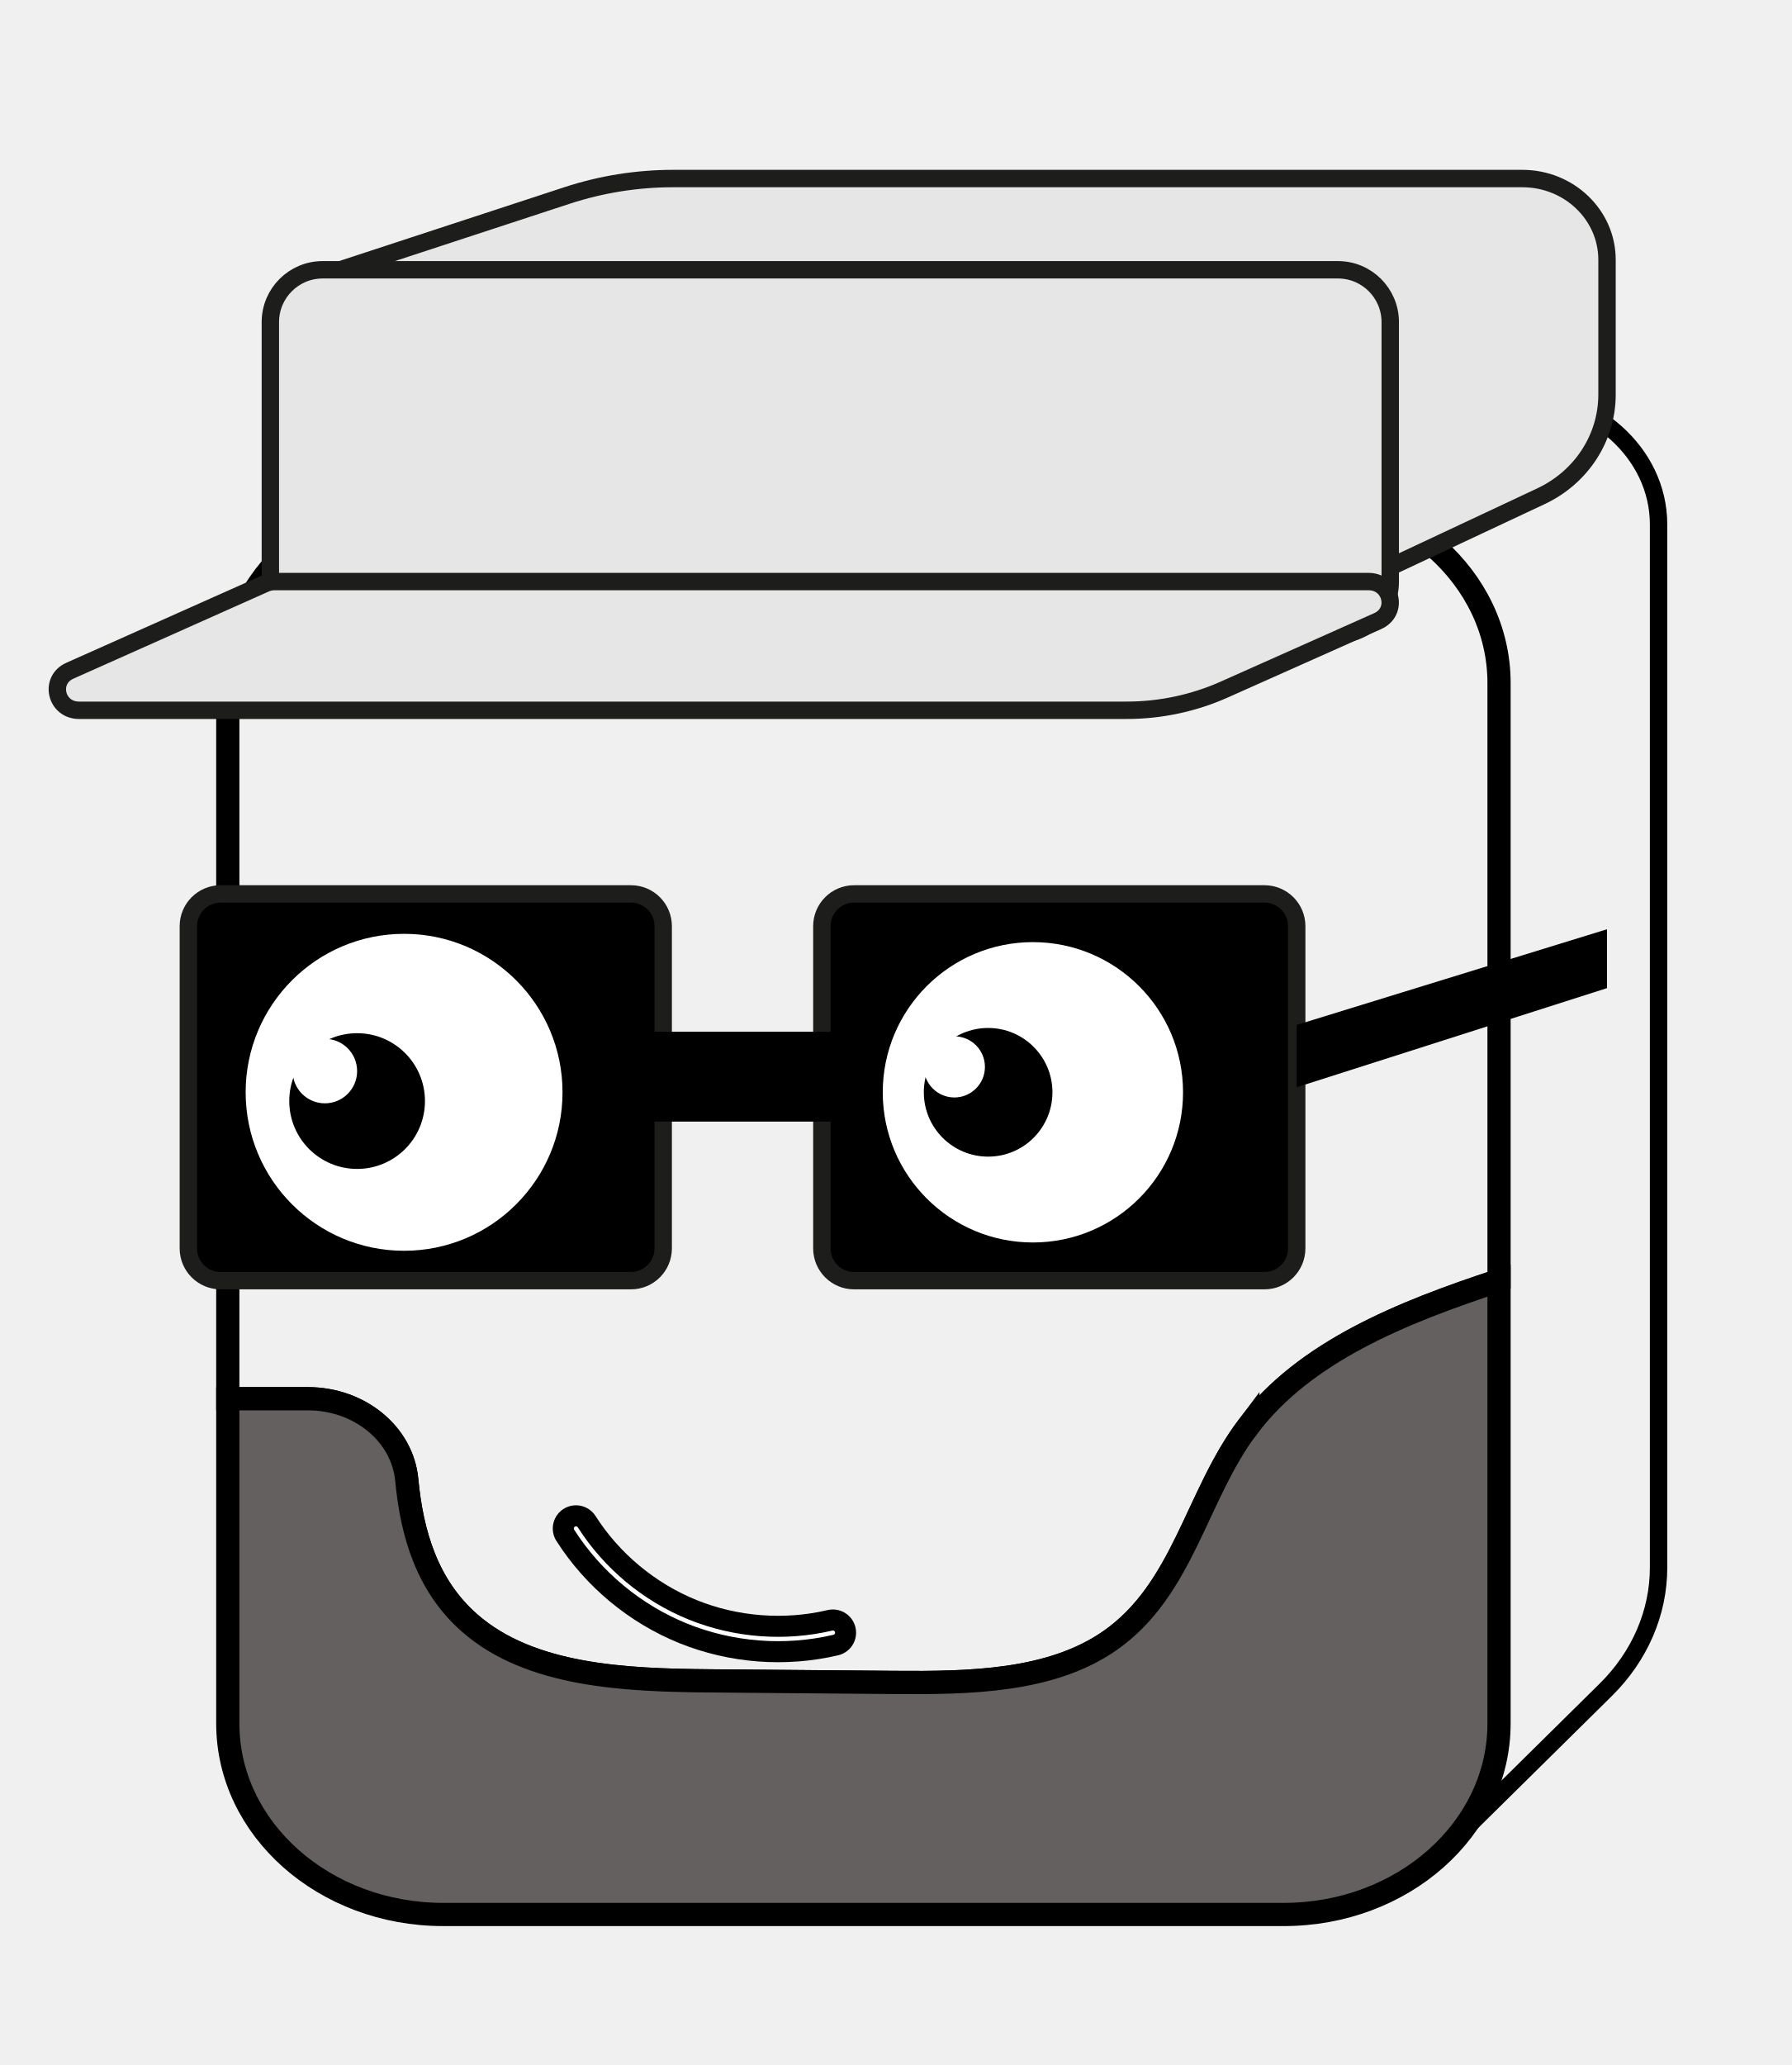
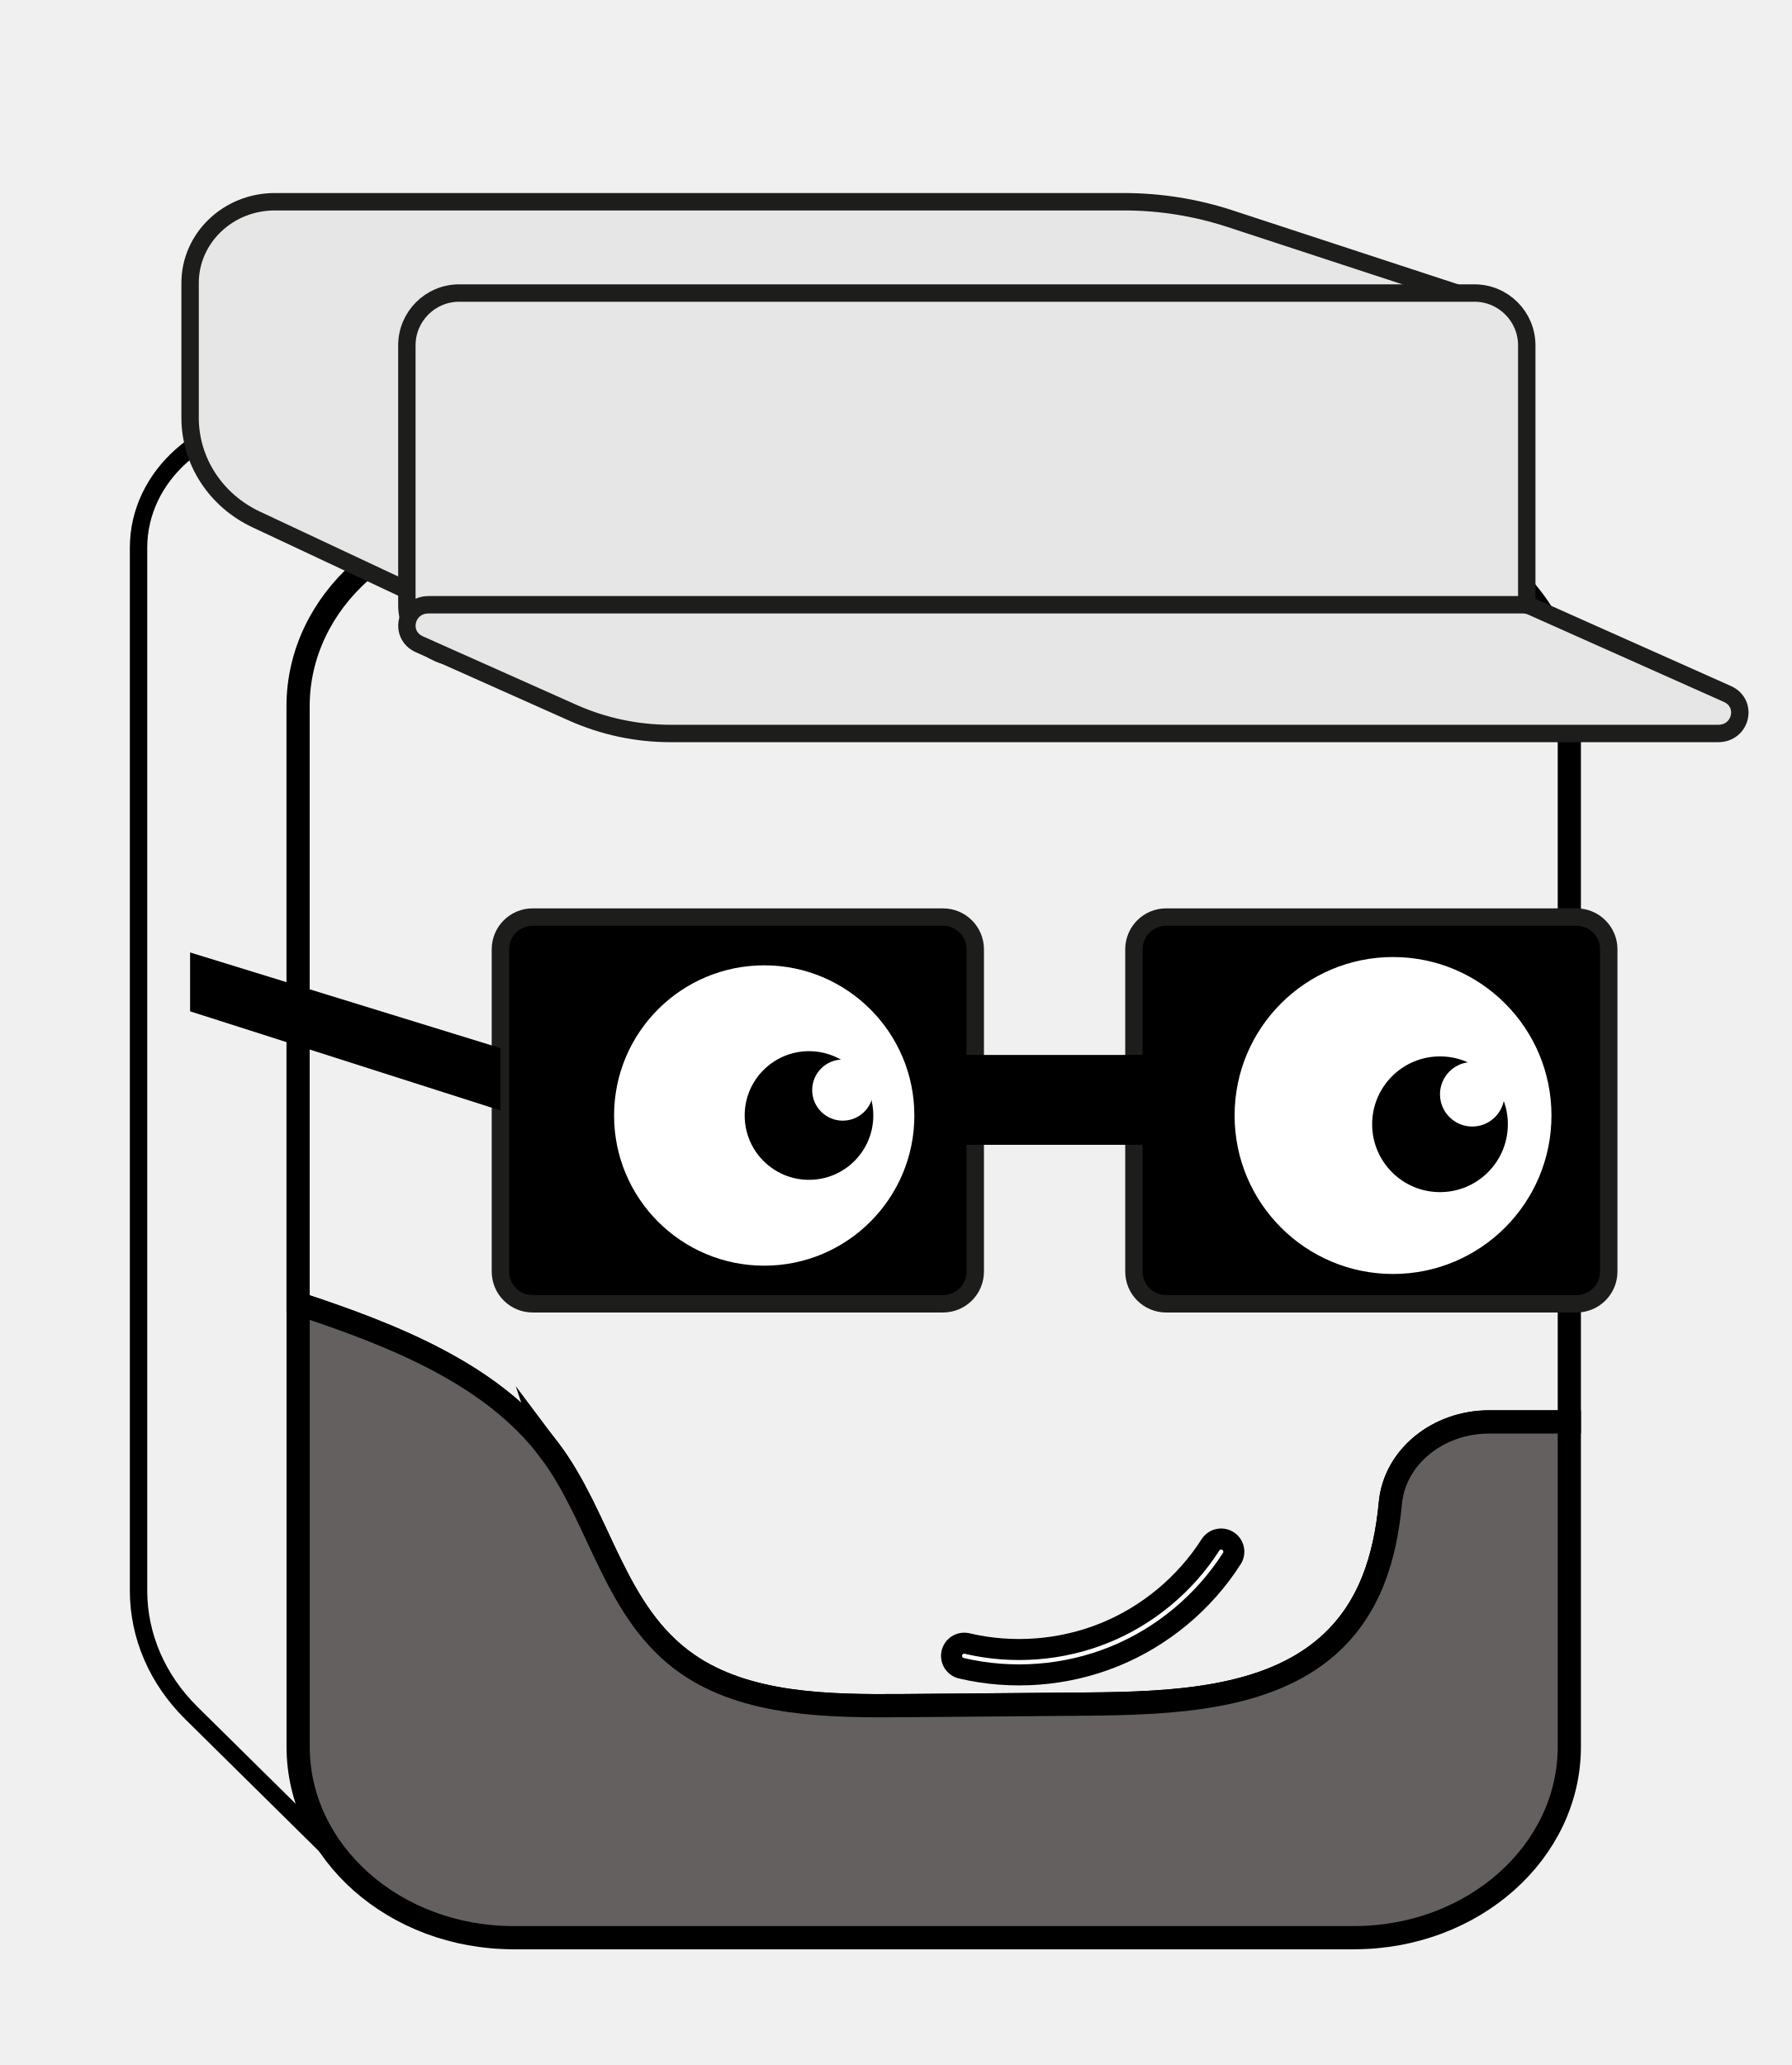
<svg xmlns="http://www.w3.org/2000/svg" id="Layer_1" width="309" height="356" viewBox="0 0 309 356">
  <defs>
    <style>.cls-1,.cls-2,.cls-3,.cls-4,.cls-5,.cls-6,.cls-7,.cls-8{stroke-miterlimit:10;}.cls-1,.cls-2,.cls-7{stroke-width:3px;}.cls-1,.cls-3,.cls-4,.cls-5{stroke:#000;}.cls-1,.cls-4,.cls-5,.cls-6,.cls-8{fill:none;}.cls-2,.cls-6,.cls-7{stroke:#1d1d1b;}.cls-9{fill:#fff;}.cls-3{fill:#646060;}.cls-3,.cls-5{stroke-width:4px;}.cls-4{stroke-width:8px;}.cls-4,.cls-8{stroke-linecap:round;}.cls-7{fill:#e6e6e6;}.cls-8{stroke:#fff;stroke-width:.75px;}</style>
  </defs>
  <g>
-     <path class="cls-5" d="M70.14,255.12c.88,9.32,3.53,18.28,10.86,24.69,10.46,9.16,26.75,9.84,41.45,9.96,10.57,.09,21.13,.18,31.7,.27,12.96,.11,27.02-.1,37.22-7.19,12.69-8.82,14.86-24.99,23.81-36.89,9.77-12.98,26.6-19.74,43.31-25.23V117.75c0-18.19-16.62-32.93-37.12-32.93H76.4c-20.5,0-37.12,14.74-37.12,32.93v123.38h13.78c8.94-.02,16.34,6.08,17.08,13.98Z" />
-     <path class="cls-3" d="M215.18,245.97c-8.95,11.89-11.12,28.06-23.81,36.89-10.2,7.09-24.26,7.3-37.22,7.19-10.57-.09-21.13-.18-31.7-.27-14.7-.13-30.99-.81-41.45-9.96-7.33-6.42-9.98-15.37-10.86-24.69-.74-7.9-8.14-14-17.08-13.99h-13.78v55.98c0,18.19,16.62,32.93,37.12,32.93H221.37c20.5,0,37.12-14.74,37.12-32.93v-76.35c-16.71,5.49-33.54,12.25-43.31,25.23Z" />
+     <path class="cls-5" d="M239.75,259.12c-.88,9.32-3.53,18.28-10.86,24.69-10.46,9.16-26.75,9.84-41.45,9.96-10.57,.09-21.13,.18-31.7,.27-12.96,.11-27.02-.1-37.22-7.19-12.69-8.82-14.86-24.99-23.81-36.89-9.77-12.98-26.6-19.74-43.31-25.23V121.75c0-18.19,16.62-32.93,37.12-32.93H233.49c20.5,0,37.12,14.74,37.12,32.93v123.38s-13.78-.01-13.78-.01c-8.94,0-16.34,6.09-17.08,13.99Z" />
+     <path class="cls-3" d="M94.71,249.97c8.95,11.89,11.12,28.06,23.81,36.89,10.2,7.09,24.26,7.3,37.22,7.19,10.57-.09,21.13-.18,31.7-.27,14.7-.13,30.99-.81,41.45-9.96,7.33-6.42,9.98-15.37,10.86-24.69,.74-7.9,8.14-14,17.08-13.99h13.78s0,55.98,0,55.98c0,18.19-16.62,32.93-37.12,32.93H88.53c-20.5,0-37.12-14.74-37.12-32.93v-76.35c16.71,5.49,33.54,12.25,43.31,25.23Z" />
  </g>
-   <path class="cls-1" d="M247.93,68h12.79c13.96,0,25.28,10.04,25.28,22.42v179.82c0,7.78-3.24,15.29-9.11,21.08l-30.37,29.98" />
-   <path class="cls-6" d="M66.18,91.25l67.15-21.01c5.94-1.48,12.04-2.23,18.17-2.23h61.37" />
-   <rect class="cls-2" x="141.72" y="154.11" width="81.88" height="66.67" rx="5.56" ry="5.56" />
-   <rect class="cls-2" x="32.48" y="154.11" width="81.88" height="66.67" rx="5.56" ry="5.56" />
-   <rect x="105.6" y="177.87" width="46.48" height="15.49" />
-   <polygon points="223.6 176.69 277.11 160.2 277.11 170.35 223.6 187.44 223.6 176.69" />
-   <path class="cls-4" d="M99.32,263.51c4.57,7.16,11.41,12.85,19.29,16.04s16.74,3.87,25.01,1.92" />
-   <path class="cls-7" d="M239.72,97.75l26-12.2c6.97-3.27,11.39-10.07,11.39-17.52v-23.24c0-7.74-6.54-14.01-14.6-14.01H116.07c-6.22,0-12.4,.99-18.29,2.92l-39.07,12.81" />
-   <rect class="cls-7" x="46.62" y="46.51" width="193.11" height="62.84" rx="9.02" ry="9.02" />
-   <path class="cls-7" d="M235.99,100.26H47.34c-.54,0-1.08,.11-1.57,.33l-33.72,15.04c-3.62,1.61-2.42,6.82,1.57,6.82H194.28c5.81,0,11.55-1.22,16.82-3.57l26.46-11.8c3.62-1.61,2.42-6.82-1.57-6.82Z" />
-   <path class="cls-8" d="M99.32,263.51c4.57,7.16,11.41,12.85,19.29,16.04s16.74,3.87,25.01,1.92" />
-   <circle class="cls-9" cx="69.68" cy="188.31" r="27.32" />
-   <circle class="cls-9" cx="178.11" cy="188.31" r="25.89" />
-   <circle cx="61.58" cy="189.82" r="11.7" />
-   <circle cx="170.39" cy="188.31" r="11.09" />
-   <circle class="cls-9" cx="56.02" cy="184.65" r="5.56" />
-   <circle class="cls-9" cx="164.57" cy="183.93" r="5.27" />
+   <path class="cls-1" d="M61.96,72h-12.79c-13.96,0-25.28,10.04-25.28,22.42v179.82c0,7.78,3.24,15.29,9.11,21.08l30.37,29.98" />
+   <path class="cls-6" d="M243.71,95.25l-67.15-21.01c-5.94-1.48-12.04-2.23-18.17-2.23h-61.37" />
+   <rect class="cls-2" x="86.29" y="158.11" width="81.88" height="66.67" rx="5.56" ry="5.56" transform="translate(254.46 382.88) rotate(-180)" />
+   <rect class="cls-2" x="195.53" y="158.11" width="81.88" height="66.67" rx="5.56" ry="5.56" transform="translate(472.94 382.88) rotate(-180)" />
+   <rect x="157.8" y="181.87" width="46.48" height="15.49" transform="translate(362.09 379.23) rotate(-180)" />
+   <polygon points="86.29 180.69 32.78 164.2 32.78 174.35 86.29 191.44 86.29 180.69" />
+   <path class="cls-4" d="M210.57,267.51c-4.57,7.16-11.41,12.85-19.29,16.04-7.87,3.19-16.74,3.87-25.01,1.92" />
+   <path class="cls-7" d="M70.17,101.75l-26-12.2c-6.97-3.27-11.39-10.07-11.39-17.52v-23.24c0-7.74,6.54-14.01,14.6-14.01H193.82c6.22,0,12.4,.99,18.29,2.92l39.07,12.81" />
+   <rect class="cls-7" x="70.17" y="50.51" width="193.11" height="62.84" rx="9.02" ry="9.02" transform="translate(333.44 163.87) rotate(-180)" />
+   <path class="cls-7" d="M73.9,104.26h188.66c.54,0,1.08,.11,1.57,.33l33.72,15.04c3.62,1.61,2.42,6.82-1.57,6.82H115.61c-5.81,0-11.55-1.22-16.82-3.57l-26.46-11.8c-3.62-1.61-2.42-6.82,1.57-6.82Z" />
+   <path class="cls-8" d="M210.57,267.51c-4.57,7.16-11.41,12.85-19.29,16.04-7.87,3.19-16.74,3.87-25.01,1.92" />
+   <circle class="cls-9" cx="240.21" cy="192.31" r="27.32" />
+   <circle class="cls-9" cx="131.78" cy="192.31" r="25.89" />
+   <circle cx="248.31" cy="193.82" r="11.7" />
+   <circle cx="139.5" cy="192.31" r="11.09" />
+   <circle class="cls-9" cx="253.87" cy="188.65" r="5.56" />
+   <circle class="cls-9" cx="145.32" cy="187.93" r="5.27" />
</svg>
